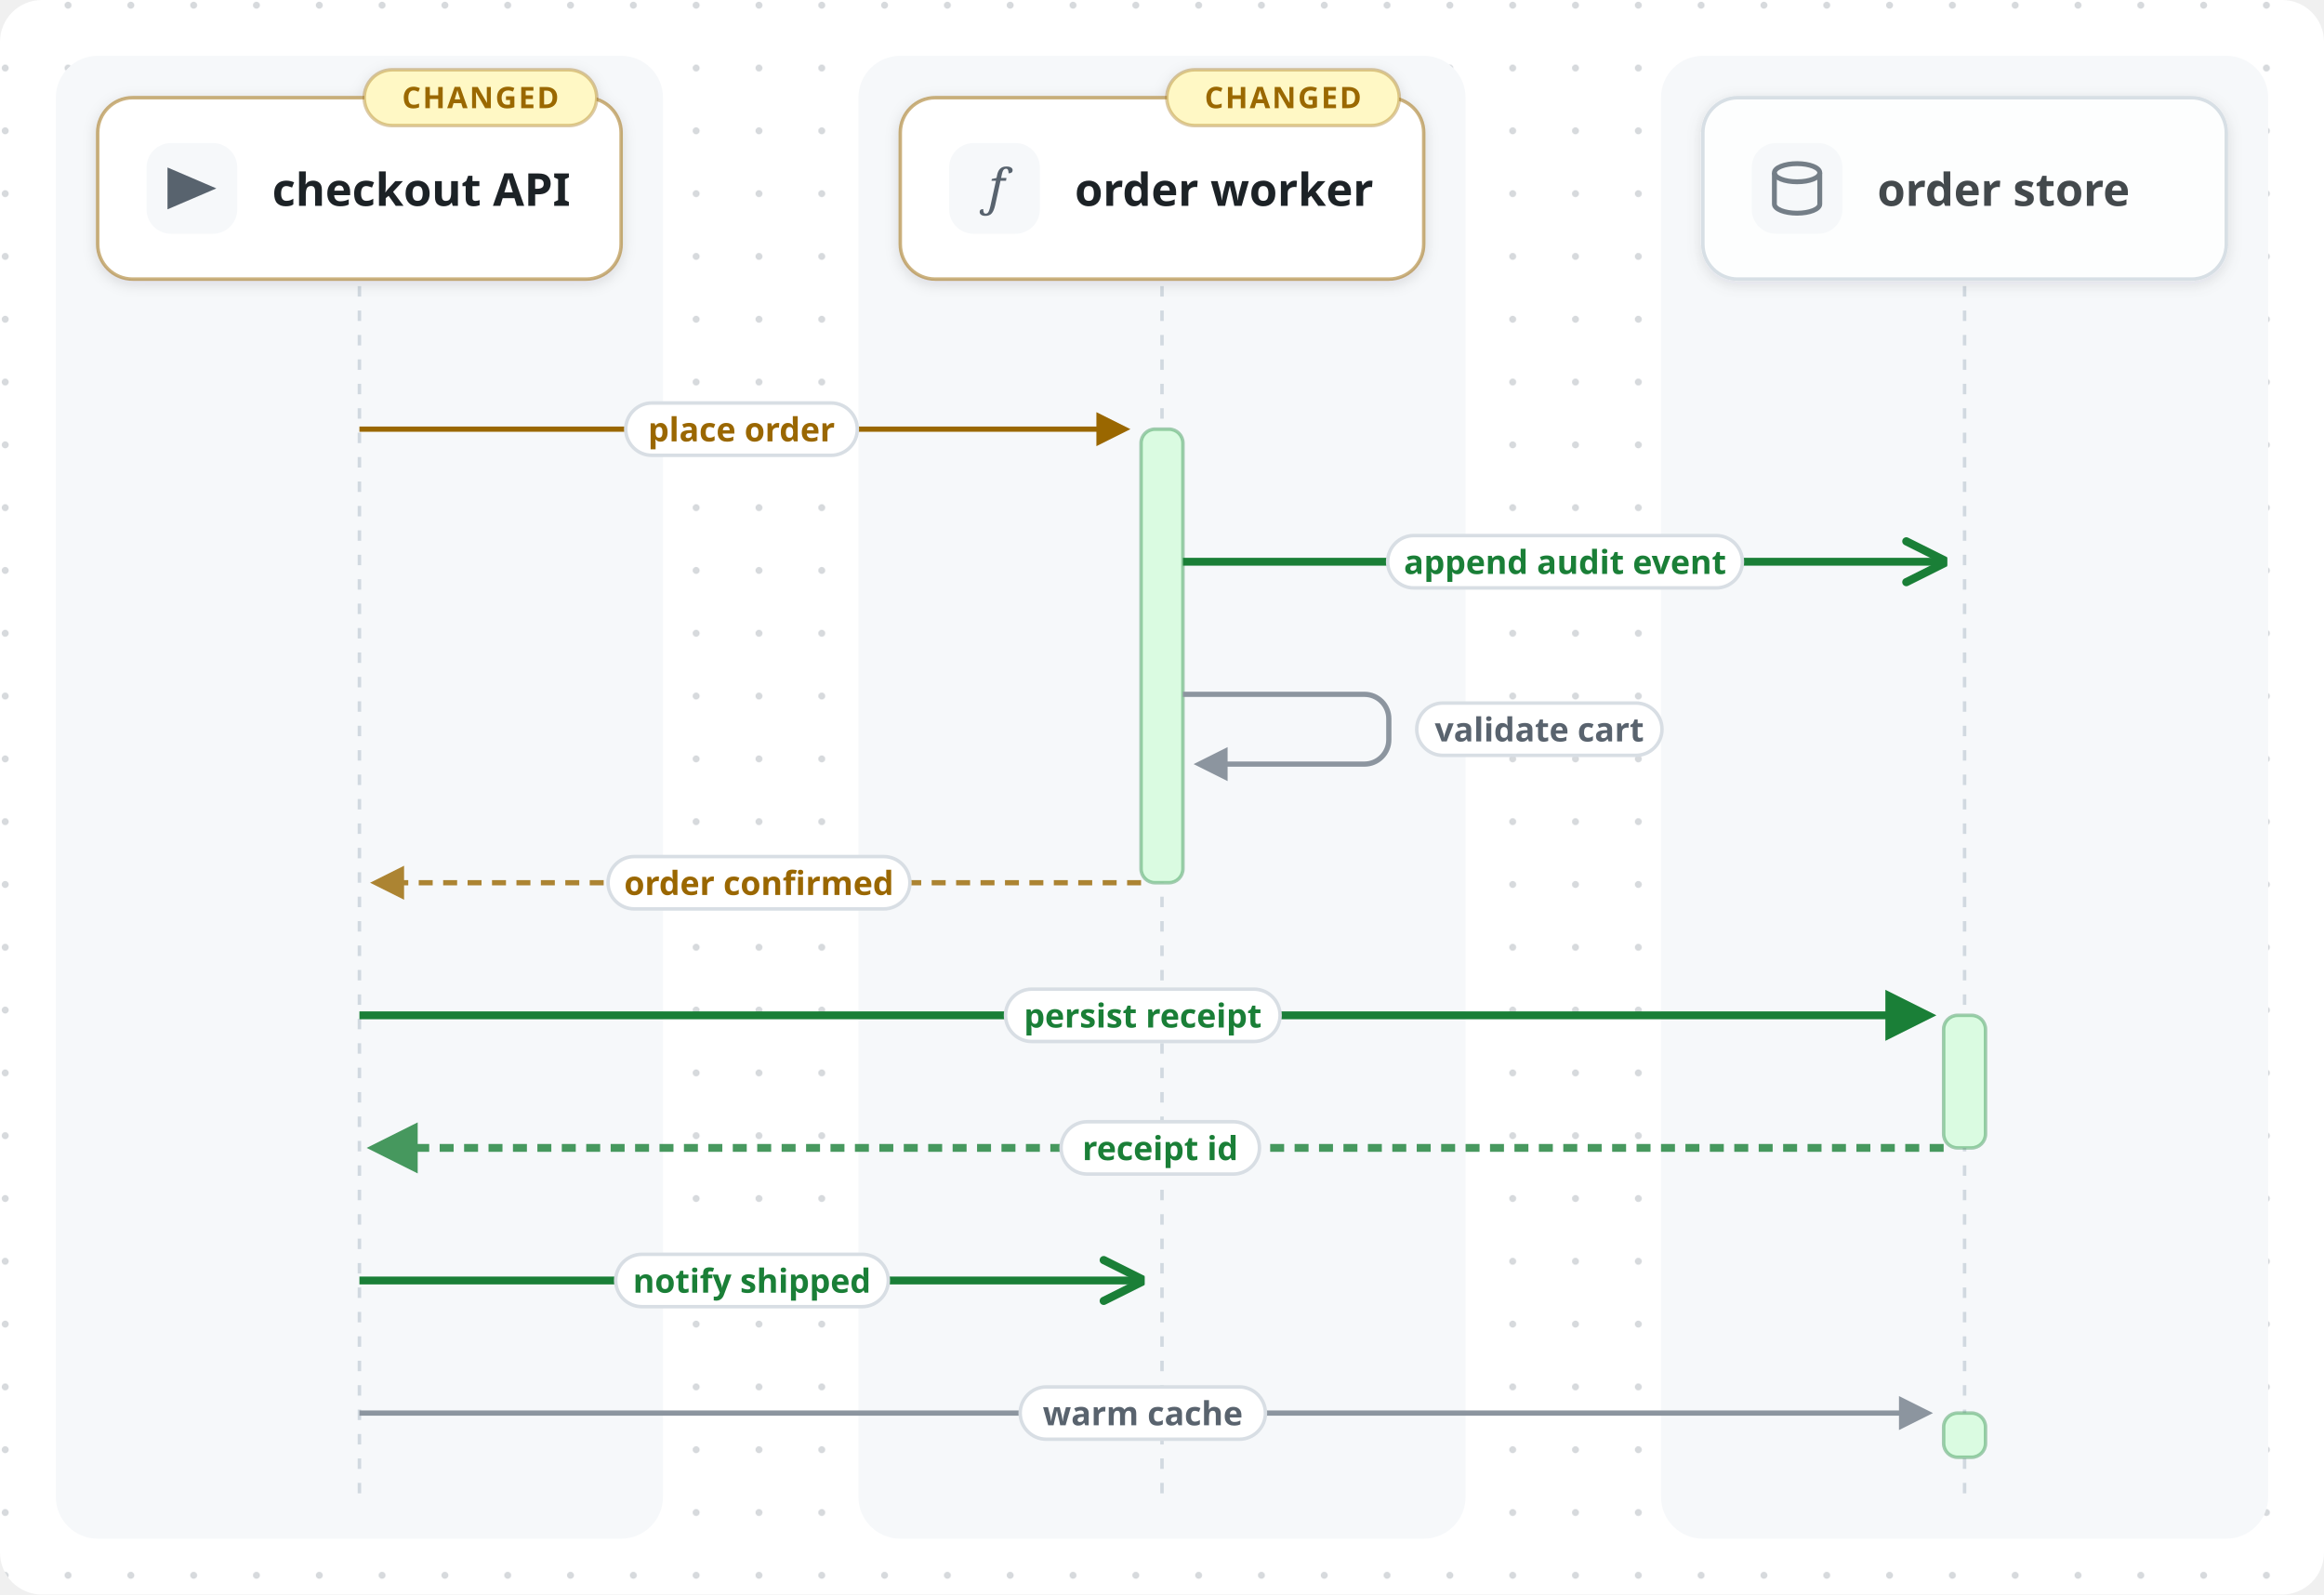
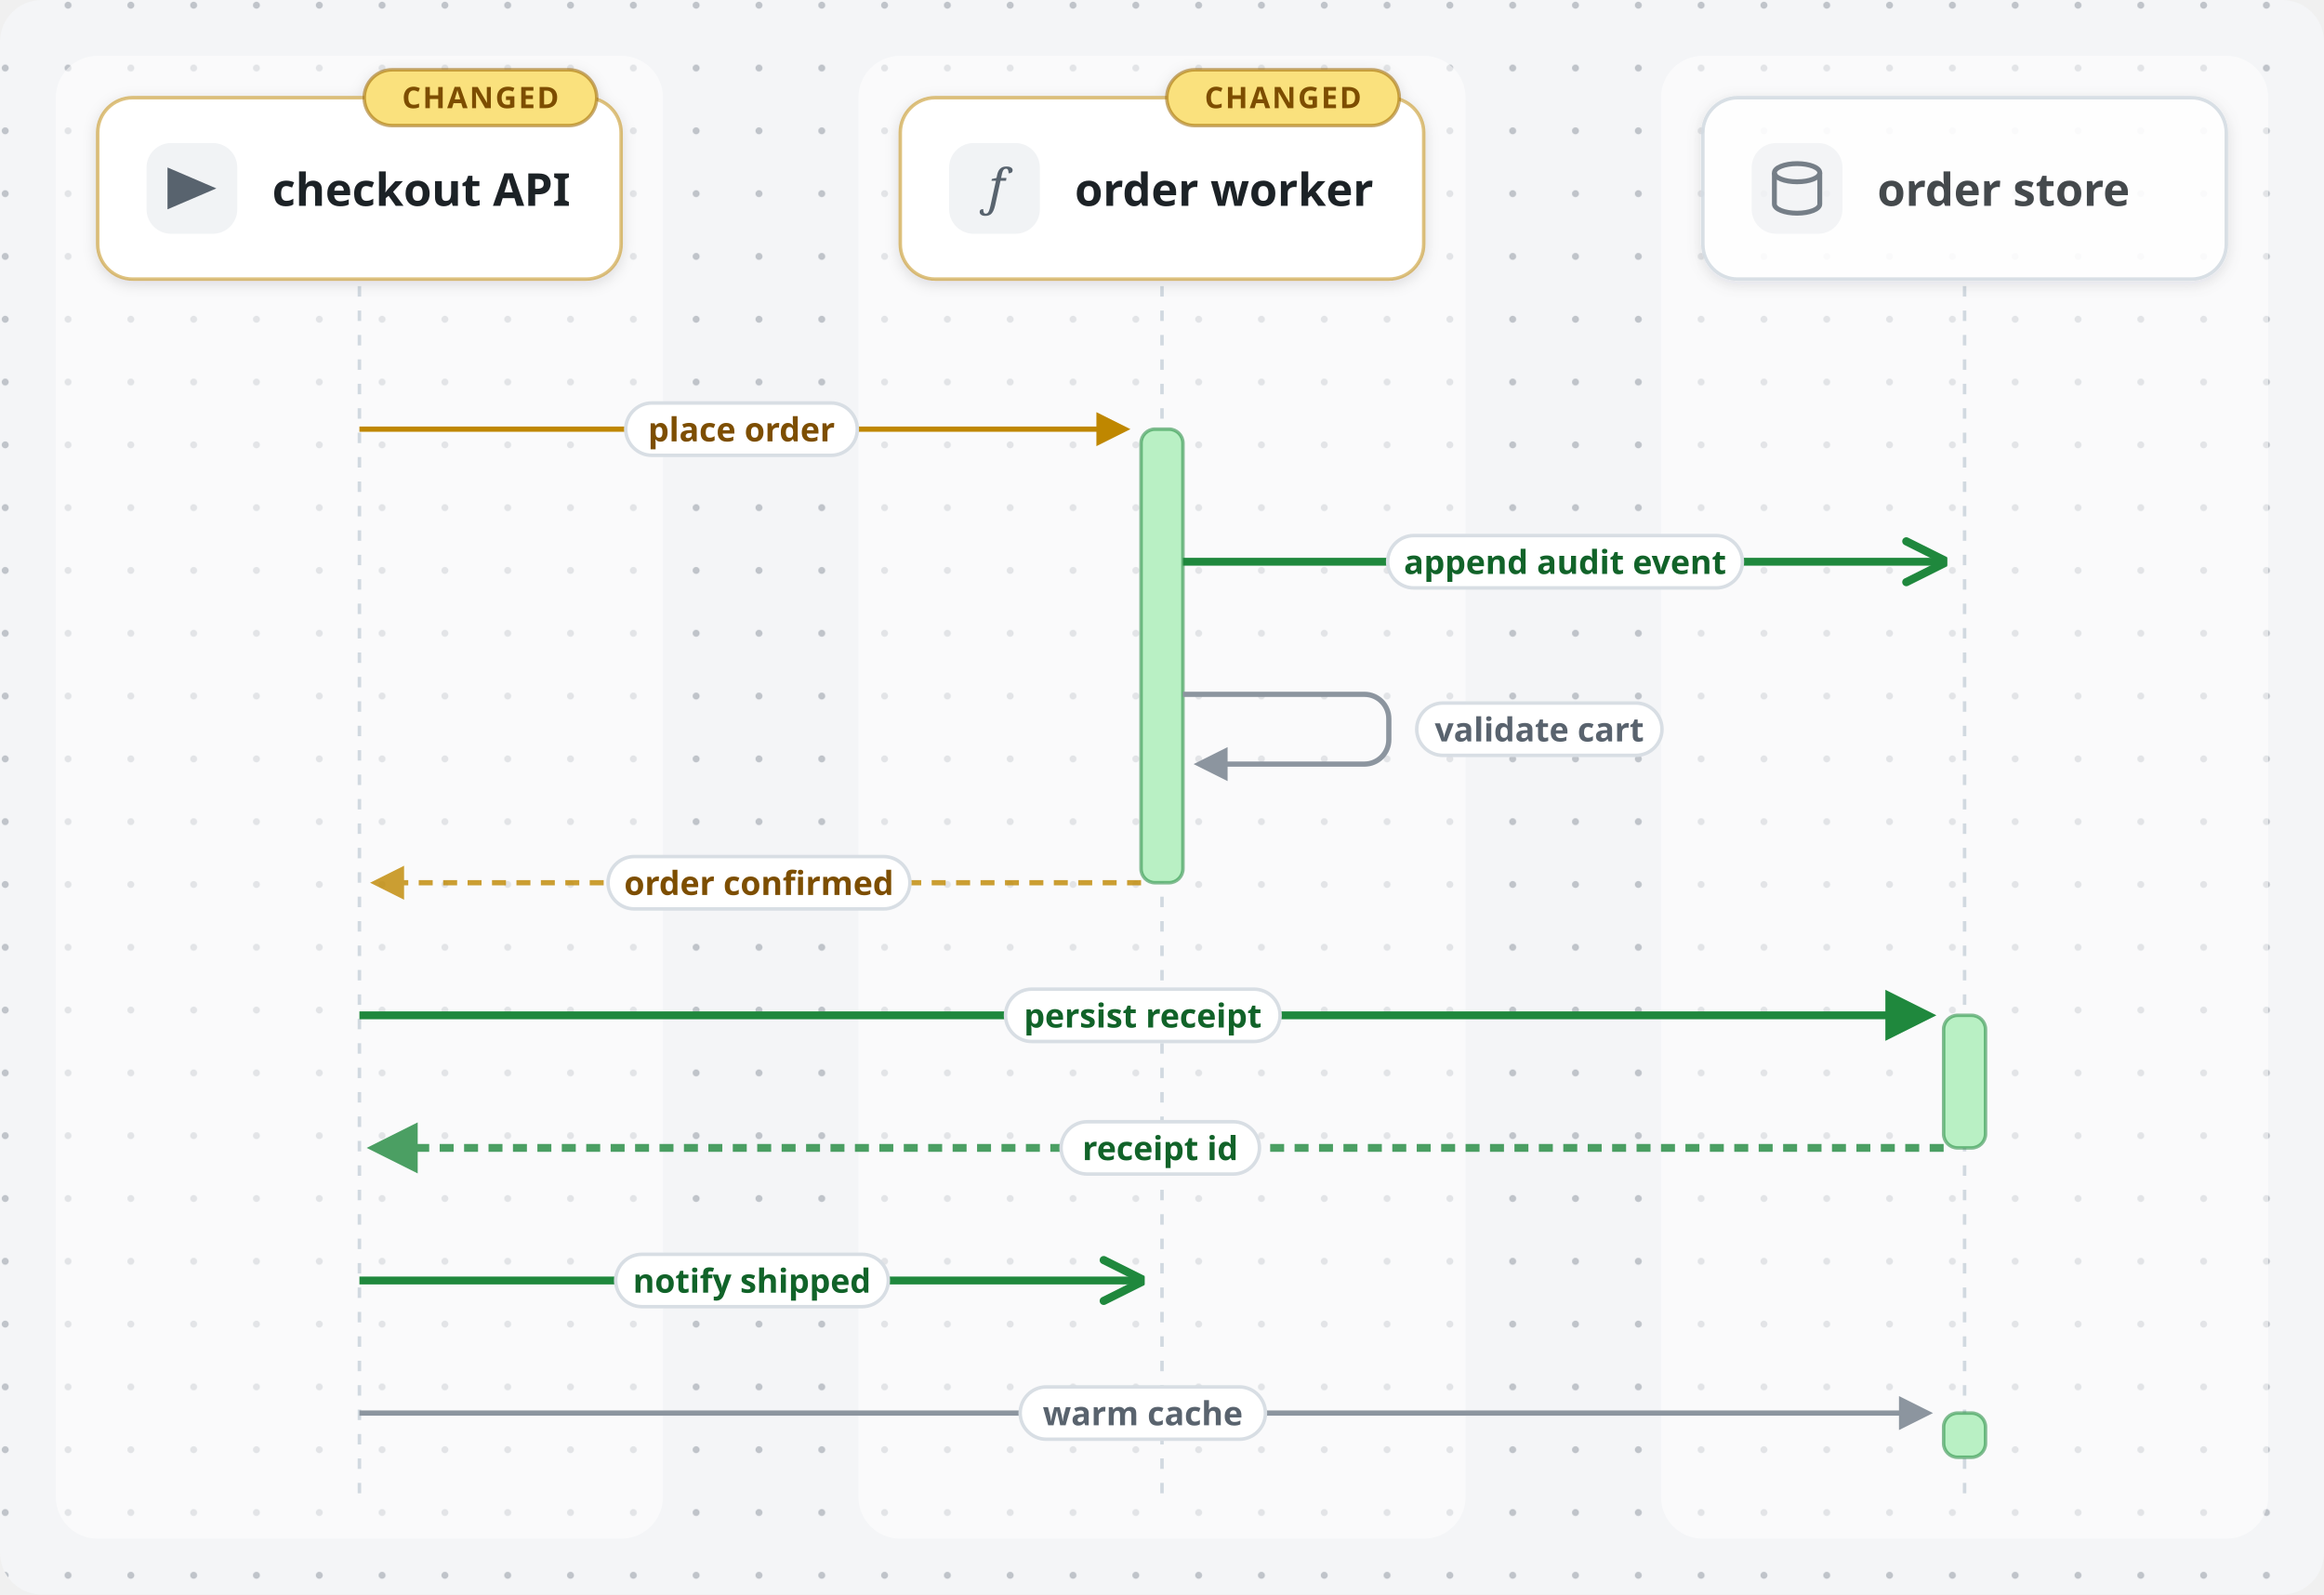
<svg xmlns="http://www.w3.org/2000/svg" viewBox="0 0 666 457" width="666" height="457" role="img" aria-label="Placing an order">
-   <style>text{font-family:-apple-system, BlinkMacSystemFont, "Segoe UI", "Noto Sans", Helvetica, Arial, sans-serif}.lanebox{fill:#f6f8fa}.lanelabel{font-size:10px;font-weight:700;letter-spacing:.12em;fill:#59636e}.card{fill:#ffffff;stroke:#d1d9e0;stroke-width:1}.card-added{stroke:#1a7f37;stroke-opacity:.55}.card-modified{stroke:#9a6700;stroke-opacity:.5}.ghost{opacity:.55}.ghost .card{stroke:#d1242f;stroke-dasharray:4 3;stroke-opacity:.6}.context{opacity:.82}.ntitle{font-weight:600;fill:#1f2328}.strike{text-decoration:line-through}.nsub{font-size:9.5px;fill:#59636e;font-family:ui-monospace, SFMono-Regular, "SF Mono", Menlo, Consolas, monospace}.chip{fill:#f6f8fa}.glyph{fill:#59636e}.glyph-stroke{stroke:#59636e;stroke-width:1.4;fill:none}.bdg text{font-size:8.5px;font-weight:700;letter-spacing:.06em}.bdg rect{stroke-width:1}.bdg-added rect{fill:#dafbe1;stroke:rgba(31,136,61,.4)}.bdg-added text{fill:#1a7f37}.bdg-modified rect{fill:#fff8c5;stroke:rgba(154,103,0,.35)}.bdg-modified text{fill:#9a6700}.bdg-removed rect{fill:#ffebe9;stroke:rgba(209,36,47,.35)}.bdg-removed text{fill:#d1242f}.bdg-neutral rect{fill:#f6f8fa;stroke:#d1d9e0}.bdg-neutral text{fill:#59636e}.edge{fill:none;stroke-width:1.5}.edge-added{stroke:#1a7f37}.edge-modified{stroke:#9a6700}.edge-removed{stroke:#d1242f;stroke-dasharray:5 4;opacity:.7}.edge-neutral{stroke:#8c959f}.hero{stroke-width:2.25}.faded{opacity:.45}.glow{fill:none;stroke-width:7;opacity:.14}.msg-self{font-size:11px;fill:#1f2328}.lpill{fill:#ffffff;stroke:#d8dee4;stroke-width:1}.ltext{font-size:9.5px;font-weight:600;fill:#59636e}.ltext-added{fill:#1a7f37}.ltext-modified{fill:#9a6700}.ltext-removed{fill:#d1242f}.cardsh{filter:drop-shadow(0 1px 2px rgba(31,35,40,.14))}.lifeline{stroke:#d1d9e0;stroke-width:1;stroke-dasharray:3 4}.actbar{fill:#dafbe1;stroke:rgba(31,136,61,.4)}.msg{fill:none;stroke-width:1.5}.msg-return{stroke-dasharray:4 3;opacity:.8}.msg-strong{stroke-width:2.25}</style>
+   <style>text{font-family:-apple-system, BlinkMacSystemFont, "Segoe UI", "Noto Sans", Helvetica, Arial, sans-serif}.lanebox{fill:rgba(255,255,255,.55)}.lanelabel{font-size:10px;font-weight:700;letter-spacing:.12em;fill:#59636e}.card{fill:#ffffff;stroke:#d1d9e0;stroke-width:1}.card-added{stroke:#1f883d;stroke-opacity:.55}.card-modified{stroke:#bf8700;stroke-opacity:.5}.ghost{opacity:.55}.ghost .card{stroke:#cf222e;stroke-dasharray:4 3;stroke-opacity:.6}.context{opacity:.82}.ntitle{font-weight:600;fill:#1f2328}.strike{text-decoration:line-through}.nsub{font-size:9.5px;fill:#59636e;font-family:ui-monospace, SFMono-Regular, "SF Mono", Menlo, Consolas, monospace}.chip{fill:#f1f3f5}.glyph{fill:#59636e}.glyph-stroke{stroke:#59636e;stroke-width:1.4;fill:none}.bdg text{font-size:8.5px;font-weight:700;letter-spacing:.06em}.bdg rect{stroke-width:1}.bdg-added rect{fill:#b9f0c4;stroke:rgba(31,136,61,.55)}.bdg-added text{fill:#116329}.bdg-modified rect{fill:#fae17d;stroke:rgba(154,103,0,.55)}.bdg-modified text{fill:#7d4e00}.bdg-removed rect{fill:#ffcecb;stroke:rgba(207,34,46,.5)}.bdg-removed text{fill:#a40e26}.bdg-neutral rect{fill:#f1f3f5;stroke:#d1d9e0}.bdg-neutral text{fill:#59636e}.edge{fill:none;stroke-width:1.5}.edge-added{stroke:#1f883d}.edge-modified{stroke:#bf8700}.edge-removed{stroke:#cf222e;stroke-dasharray:5 4;opacity:.7}.edge-neutral{stroke:#8c959f}.hero{stroke-width:2.25}.faded{opacity:.45}.glow{fill:none;stroke-width:7;opacity:.14}.msg-self{font-size:11px;fill:#1f2328}.lpill{fill:#ffffff;stroke:#d8dee4;stroke-width:1}.ltext{font-size:9.5px;font-weight:600;fill:#59636e}.ltext-added{fill:#116329}.ltext-modified{fill:#7d4e00}.ltext-removed{fill:#a40e26}.cardsh{filter:drop-shadow(0 1px 2px rgba(31,35,40,.14))}.lifeline{stroke:#d1d9e0;stroke-width:1;stroke-dasharray:3 4}.actbar{fill:#b9f0c4;stroke:rgba(31,136,61,.55)}.msg{fill:none;stroke-width:1.5}.msg-return{stroke-dasharray:4 3;opacity:.8}.msg-strong{stroke-width:2.25}</style>
  <defs>
    <pattern id="dots" width="18" height="18" patternUnits="userSpaceOnUse">
-       <circle cx="1.5" cy="1.5" r="1" fill="rgba(140,149,159,.35)" />
+       <circle cx="1.5" cy="1.5" r="1" fill="rgba(140,149,159,.5)" />
    </pattern>
    <marker id="mk-added" viewBox="0 0 10 10" refX="8" refY="5" markerWidth="6.5" markerHeight="6.5" orient="auto-start-reverse">
-       <path d="M0,0 L10,5 L0,10 z" fill="#1a7f37" />
+       <path d="M0,0 L10,5 L0,10 z" fill="#1f883d" />
    </marker>
    <marker id="mko-added" viewBox="0 0 10 10" refX="10" refY="5" markerWidth="6.5" markerHeight="6.5" orient="auto-start-reverse">
-       <path d="M2,1 L10,5 L2,9" fill="none" stroke="#1a7f37" stroke-width="1.6" stroke-linecap="round" stroke-linejoin="round" />
+       <path d="M2,1 L10,5 L2,9" fill="none" stroke="#1f883d" stroke-width="1.6" stroke-linecap="round" stroke-linejoin="round" />
    </marker>
    <marker id="mk-modified" viewBox="0 0 10 10" refX="8" refY="5" markerWidth="6.5" markerHeight="6.5" orient="auto-start-reverse">
-       <path d="M0,0 L10,5 L0,10 z" fill="#9a6700" />
+       <path d="M0,0 L10,5 L0,10 z" fill="#bf8700" />
    </marker>
    <marker id="mko-modified" viewBox="0 0 10 10" refX="10" refY="5" markerWidth="6.5" markerHeight="6.5" orient="auto-start-reverse">
-       <path d="M2,1 L10,5 L2,9" fill="none" stroke="#9a6700" stroke-width="1.6" stroke-linecap="round" stroke-linejoin="round" />
+       <path d="M2,1 L10,5 L2,9" fill="none" stroke="#bf8700" stroke-width="1.6" stroke-linecap="round" stroke-linejoin="round" />
    </marker>
    <marker id="mk-removed" viewBox="0 0 10 10" refX="8" refY="5" markerWidth="6.5" markerHeight="6.5" orient="auto-start-reverse">
-       <path d="M0,0 L10,5 L0,10 z" fill="#d1242f" />
+       <path d="M0,0 L10,5 L0,10 z" fill="#cf222e" />
    </marker>
    <marker id="mko-removed" viewBox="0 0 10 10" refX="10" refY="5" markerWidth="6.5" markerHeight="6.5" orient="auto-start-reverse">
-       <path d="M2,1 L10,5 L2,9" fill="none" stroke="#d1242f" stroke-width="1.6" stroke-linecap="round" stroke-linejoin="round" />
+       <path d="M2,1 L10,5 L2,9" fill="none" stroke="#cf222e" stroke-width="1.6" stroke-linecap="round" stroke-linejoin="round" />
    </marker>
    <marker id="mk-neutral" viewBox="0 0 10 10" refX="8" refY="5" markerWidth="6.5" markerHeight="6.5" orient="auto-start-reverse">
      <path d="M0,0 L10,5 L0,10 z" fill="#8c959f" />
    </marker>
    <marker id="mko-neutral" viewBox="0 0 10 10" refX="10" refY="5" markerWidth="6.5" markerHeight="6.5" orient="auto-start-reverse">
      <path d="M2,1 L10,5 L2,9" fill="none" stroke="#8c959f" stroke-width="1.6" stroke-linecap="round" stroke-linejoin="round" />
    </marker>
  </defs>
-   <rect x="0" y="0" width="666" height="457" rx="12" fill="#ffffff" />
+   <rect x="0" y="0" width="666" height="457" rx="12" fill="#f4f5f7" />
  <rect x="0" y="0" width="666" height="457" rx="12" fill="url(#dots)" />
  <g transform="translate(12,10)">
    <g>
      <rect class="lanebox" x="4" y="6" width="174" height="425" rx="12" />
      <rect class="lanebox" x="234" y="6" width="174" height="425" rx="12" />
      <rect class="lanebox" x="464" y="6" width="174" height="425" rx="12" />
    </g>
    <g>
      <line class="lifeline" x1="91" y1="72" x2="91" y2="419" />
      <line class="lifeline" x1="321" y1="72" x2="321" y2="419" />
      <rect class="actbar" x="315" y="113" width="12" height="130" rx="4" />
      <line class="lifeline" x1="551" y1="72" x2="551" y2="419" />
      <rect class="actbar" x="545" y="281" width="12" height="38" rx="4" />
      <rect class="actbar" x="545" y="395" width="12" height="12.67" rx="4" />
    </g>
    <g>
      <g class="cardsh">
        <rect class="card card-modified" x="16" y="18" width="150" height="52" rx="10" />
        <rect class="chip" x="30" y="31" width="26" height="26" rx="7" />
        <g>
          <path class="glyph" d="M36,38 L50,44 L36,50 Z" />
        </g>
        <text class="ntitle" x="66" y="49" font-size="13">checkout API</text>
        <g class="bdg bdg-modified">
          <rect x="92.38" y="10" width="66.62" height="16" rx="8" />
          <text x="125.69" y="21" text-anchor="middle">CHANGED</text>
        </g>
      </g>
      <g class="cardsh">
        <rect class="card card-modified" x="246" y="18" width="150" height="52" rx="10" />
        <rect class="chip" x="260" y="31" width="26" height="26" rx="7" />
        <g>
          <text class="glyph" x="273" y="48.5" text-anchor="middle" style="font-size:14px;font-style:italic;font-family:Georgia,serif">ƒ</text>
        </g>
        <text class="ntitle" x="296" y="49" font-size="13">order worker</text>
        <g class="bdg bdg-modified">
          <rect x="322.38" y="10" width="66.62" height="16" rx="8" />
          <text x="355.69" y="21" text-anchor="middle">CHANGED</text>
        </g>
      </g>
      <g class="cardsh context">
        <rect class="card" x="476" y="18" width="150" height="52" rx="10" />
        <rect class="chip" x="490" y="31" width="26" height="26" rx="7" />
        <g>
          <ellipse class="glyph-stroke" cx="503" cy="39.5" rx="6.5" ry="2.6" />
          <path class="glyph-stroke" d="M496.5,39.5 v9 a6.5,2.6 0 0 0 13 0 v-9" />
        </g>
        <text class="ntitle" x="526" y="49" font-size="13">order store</text>
      </g>
    </g>
    <g>
      <path class="msg edge-modified" d="M91,113 L310,113" marker-end="url(#mk-modified)" />
-       <circle r="2.6" fill="#9a6700" opacity="0">
+       <circle r="2.6" fill="#bf8700" opacity="0">
        <animateMotion dur="11.2s" repeatCount="indefinite" keyPoints="0;0;1;1" keyTimes="0;0;0.125;1" calcMode="linear" path="M91,113 L310,113" />
        <animate attributeName="opacity" dur="11.2s" repeatCount="indefinite" values="0;0;1;1;0;0" keyTimes="0;0;0.01;0.115;0.125;1" />
      </circle>
      <path class="msg edge-added msg-strong" d="M327,151 L546,151" marker-end="url(#mko-added)" />
-       <circle r="2.6" fill="#1a7f37" opacity="0">
+       <circle r="2.6" fill="#1f883d" opacity="0">
        <animateMotion dur="11.2s" repeatCount="indefinite" keyPoints="0;0;1;1" keyTimes="0;0.125;0.25;1" calcMode="linear" path="M327,151 L546,151" />
        <animate attributeName="opacity" dur="11.2s" repeatCount="indefinite" values="0;0;1;1;0;0" keyTimes="0;0.125;0.135;0.24;0.25;1" />
      </circle>
      <path class="msg edge-neutral" d="M327,189 h52 a7,7 0 0 1 7,7 v6 a7,7 0 0 1 -7,7 h-47" marker-end="url(#mk-neutral)" />
      <circle r="2.6" fill="#8c959f" opacity="0">
        <animateMotion dur="11.2s" repeatCount="indefinite" keyPoints="0;0;1;1" keyTimes="0;0.25;0.375;1" calcMode="linear" path="M327,189 h52 a7,7 0 0 1 7,7 v6 a7,7 0 0 1 -7,7 h-47" />
        <animate attributeName="opacity" dur="11.2s" repeatCount="indefinite" values="0;0;1;1;0;0" keyTimes="0;0.25;0.26;0.365;0.375;1" />
      </circle>
      <path class="msg edge-modified msg-return" d="M315,243 L96,243" marker-end="url(#mk-modified)" />
-       <circle r="2.6" fill="#9a6700" opacity="0">
+       <circle r="2.6" fill="#bf8700" opacity="0">
        <animateMotion dur="11.2s" repeatCount="indefinite" keyPoints="0;0;1;1" keyTimes="0;0.375;0.5;1" calcMode="linear" path="M315,243 L96,243" />
        <animate attributeName="opacity" dur="11.2s" repeatCount="indefinite" values="0;0;1;1;0;0" keyTimes="0;0.375;0.385;0.49;0.5;1" />
      </circle>
      <path class="msg edge-added msg-strong" d="M91,281 L540,281" marker-end="url(#mk-added)" />
-       <circle r="2.6" fill="#1a7f37" opacity="0">
+       <circle r="2.6" fill="#1f883d" opacity="0">
        <animateMotion dur="11.2s" repeatCount="indefinite" keyPoints="0;0;1;1" keyTimes="0;0.5;0.625;1" calcMode="linear" path="M91,281 L540,281" />
        <animate attributeName="opacity" dur="11.2s" repeatCount="indefinite" values="0;0;1;1;0;0" keyTimes="0;0.5;0.51;0.615;0.625;1" />
      </circle>
      <path class="msg edge-added msg-return msg-strong" d="M545,319 L96,319" marker-end="url(#mk-added)" />
-       <circle r="2.6" fill="#1a7f37" opacity="0">
+       <circle r="2.6" fill="#1f883d" opacity="0">
        <animateMotion dur="11.2s" repeatCount="indefinite" keyPoints="0;0;1;1" keyTimes="0;0.625;0.75;1" calcMode="linear" path="M545,319 L96,319" />
        <animate attributeName="opacity" dur="11.2s" repeatCount="indefinite" values="0;0;1;1;0;0" keyTimes="0;0.625;0.635;0.74;0.75;1" />
      </circle>
      <path class="msg edge-added msg-strong" d="M91,357 L316,357" marker-end="url(#mko-added)" />
-       <circle r="2.6" fill="#1a7f37" opacity="0">
+       <circle r="2.6" fill="#1f883d" opacity="0">
        <animateMotion dur="11.2s" repeatCount="indefinite" keyPoints="0;0;1;1" keyTimes="0;0.75;0.875;1" calcMode="linear" path="M91,357 L316,357" />
        <animate attributeName="opacity" dur="11.2s" repeatCount="indefinite" values="0;0;1;1;0;0" keyTimes="0;0.75;0.76;0.865;0.875;1" />
      </circle>
      <path class="msg edge-neutral" d="M91,395 L540,395" marker-end="url(#mk-neutral)" />
      <circle r="2.6" fill="#8c959f" opacity="0">
        <animateMotion dur="11.2s" repeatCount="indefinite" keyPoints="0;0;1;1" keyTimes="0;0.875;1;1" calcMode="linear" path="M91,395 L540,395" />
        <animate attributeName="opacity" dur="11.2s" repeatCount="indefinite" values="0;0;1;1;0;0" keyTimes="0;0.875;0.885;0.99;1;1" />
      </circle>
    </g>
    <g>
      <g>
        <rect class="lpill" x="167.32" y="105.5" width="66.37" height="15" rx="7.5" />
        <text class="ltext ltext-modified" x="200.5" y="116.5" text-anchor="middle">place order</text>
      </g>
      <g>
        <rect class="lpill" x="385.67" y="143.5" width="101.66" height="15" rx="7.5" />
        <text class="ltext ltext-added" x="436.5" y="154.5" text-anchor="middle">append audit event</text>
      </g>
      <g>
        <rect class="lpill" x="394" y="191.5" width="70.29" height="15" rx="7.5" />
        <text class="ltext" x="429.15" y="202.5" text-anchor="middle">validate cart</text>
      </g>
      <g>
        <rect class="lpill" x="162.25" y="235.5" width="86.51" height="15" rx="7.5" />
        <text class="ltext ltext-modified" x="205.5" y="246.5" text-anchor="middle">order confirmed</text>
      </g>
      <g>
        <rect class="lpill" x="276.16" y="273.5" width="78.68" height="15" rx="7.5" />
        <text class="ltext ltext-added" x="315.5" y="284.5" text-anchor="middle">persist receipt</text>
      </g>
      <g>
        <rect class="lpill" x="292.08" y="311.5" width="56.85" height="15" rx="7.5" />
        <text class="ltext ltext-added" x="320.5" y="322.5" text-anchor="middle">receipt id</text>
      </g>
      <g>
        <rect class="lpill" x="164.44" y="349.5" width="78.13" height="15" rx="7.5" />
        <text class="ltext ltext-added" x="203.5" y="360.5" text-anchor="middle">notify shipped</text>
      </g>
      <g>
        <rect class="lpill" x="280.36" y="387.5" width="70.28" height="15" rx="7.5" />
        <text class="ltext" x="315.5" y="398.5" text-anchor="middle">warm cache</text>
      </g>
    </g>
  </g>
</svg>
